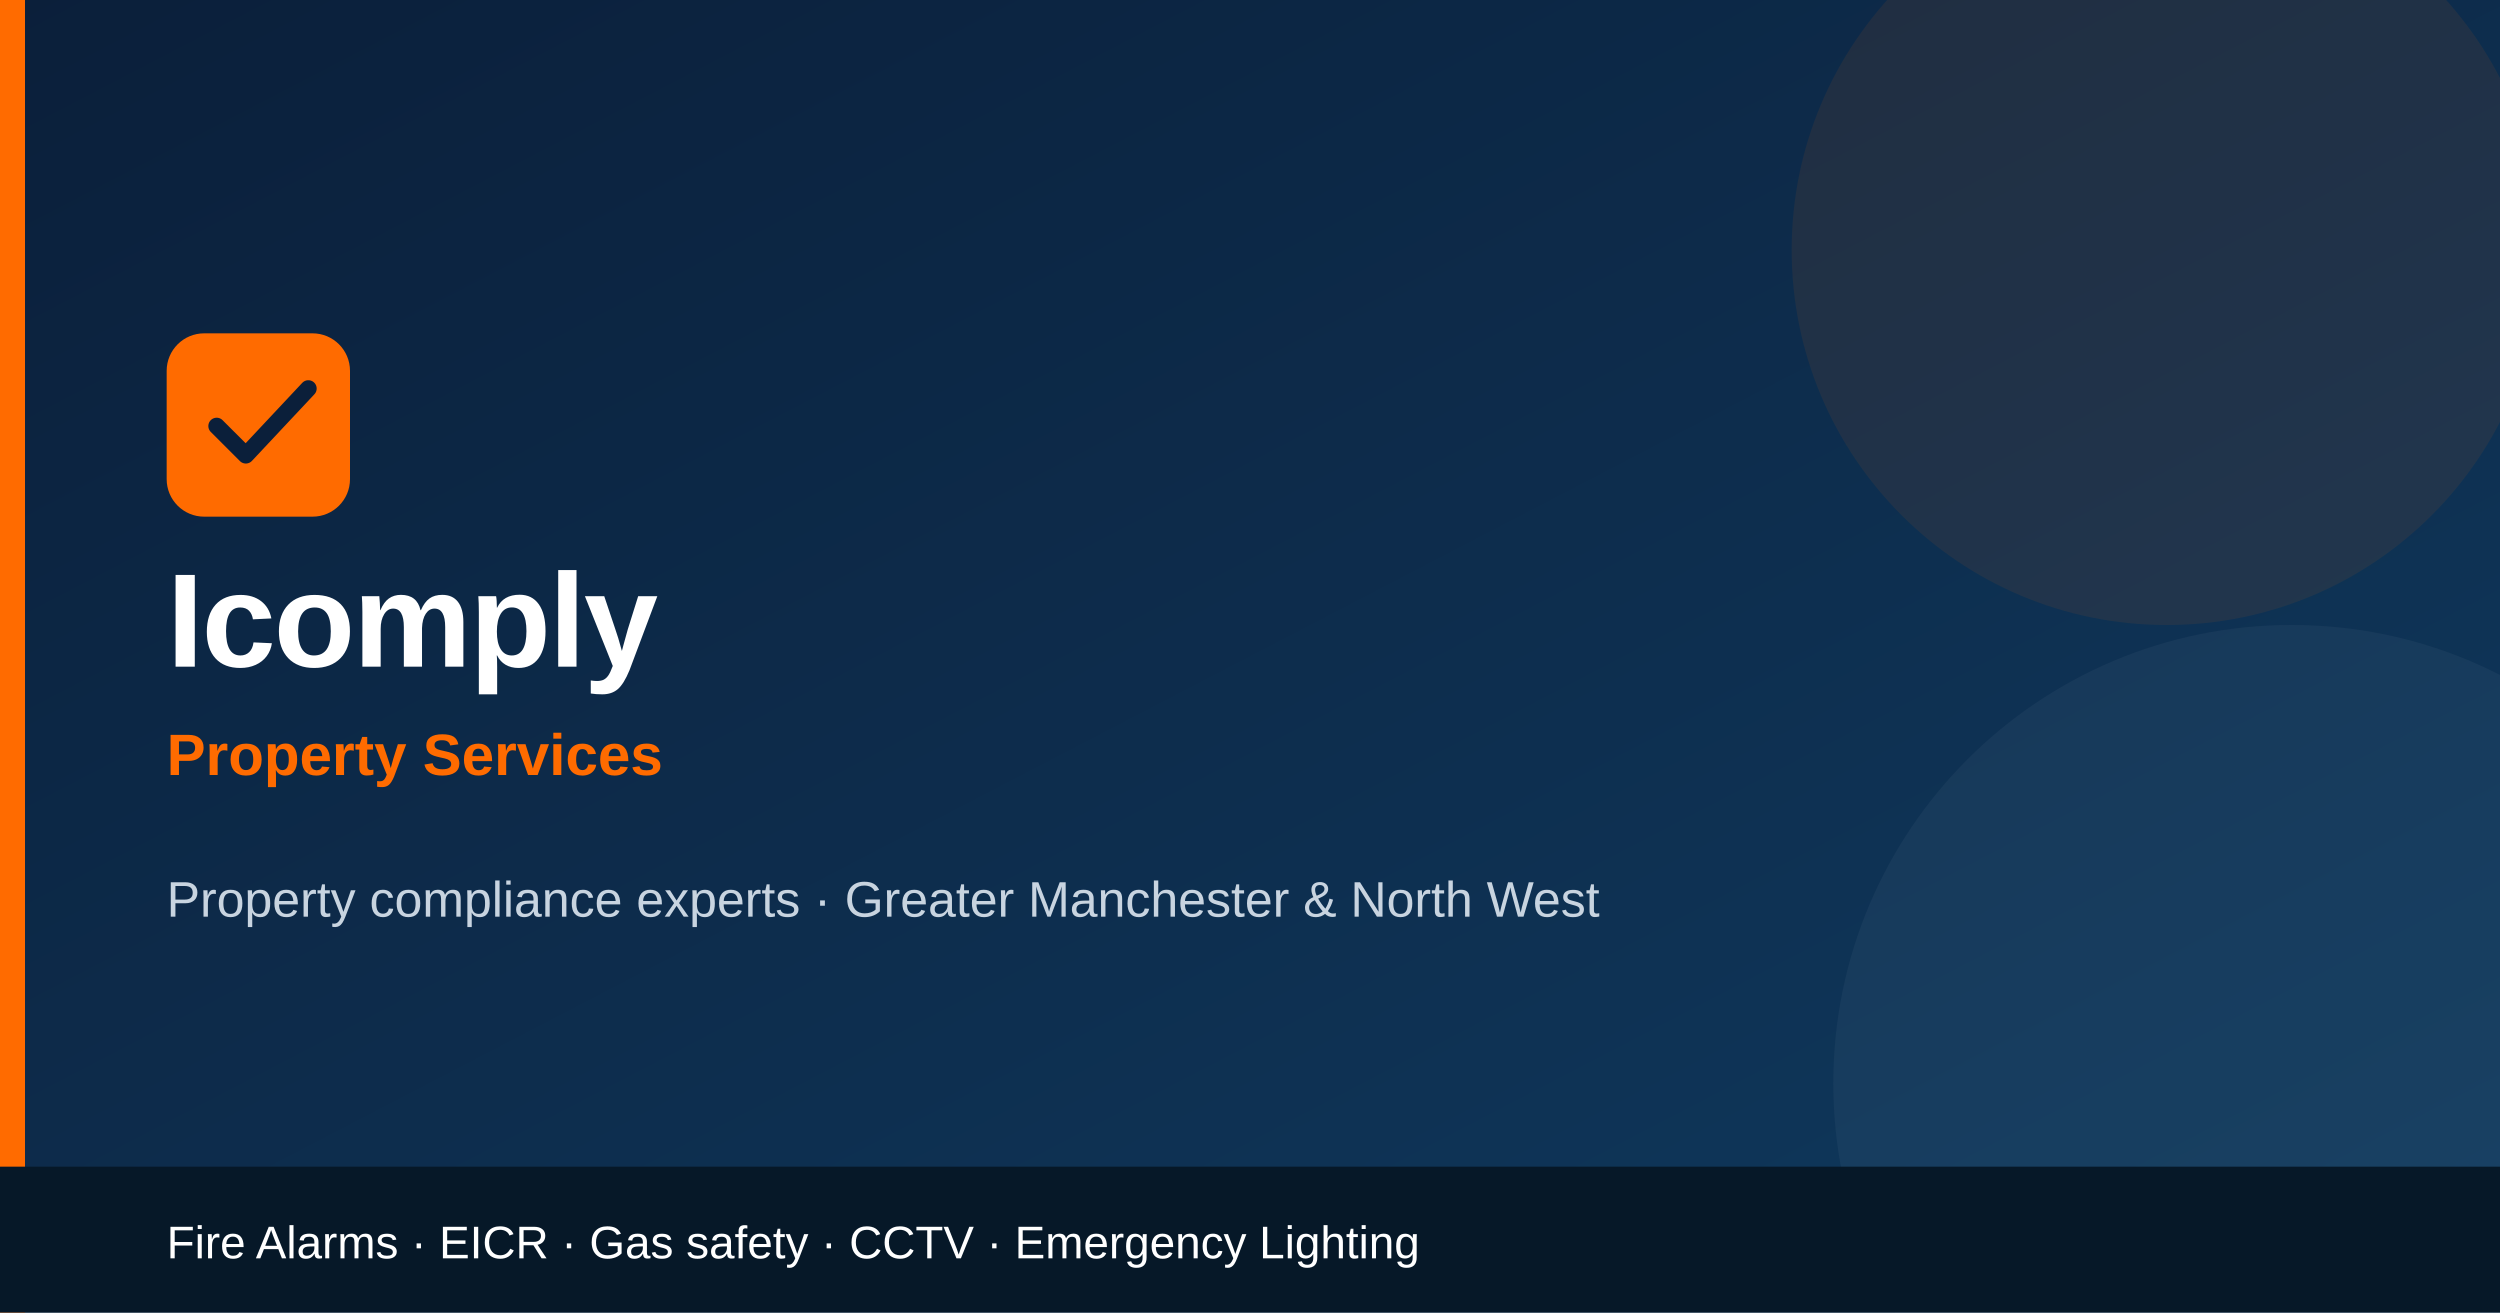
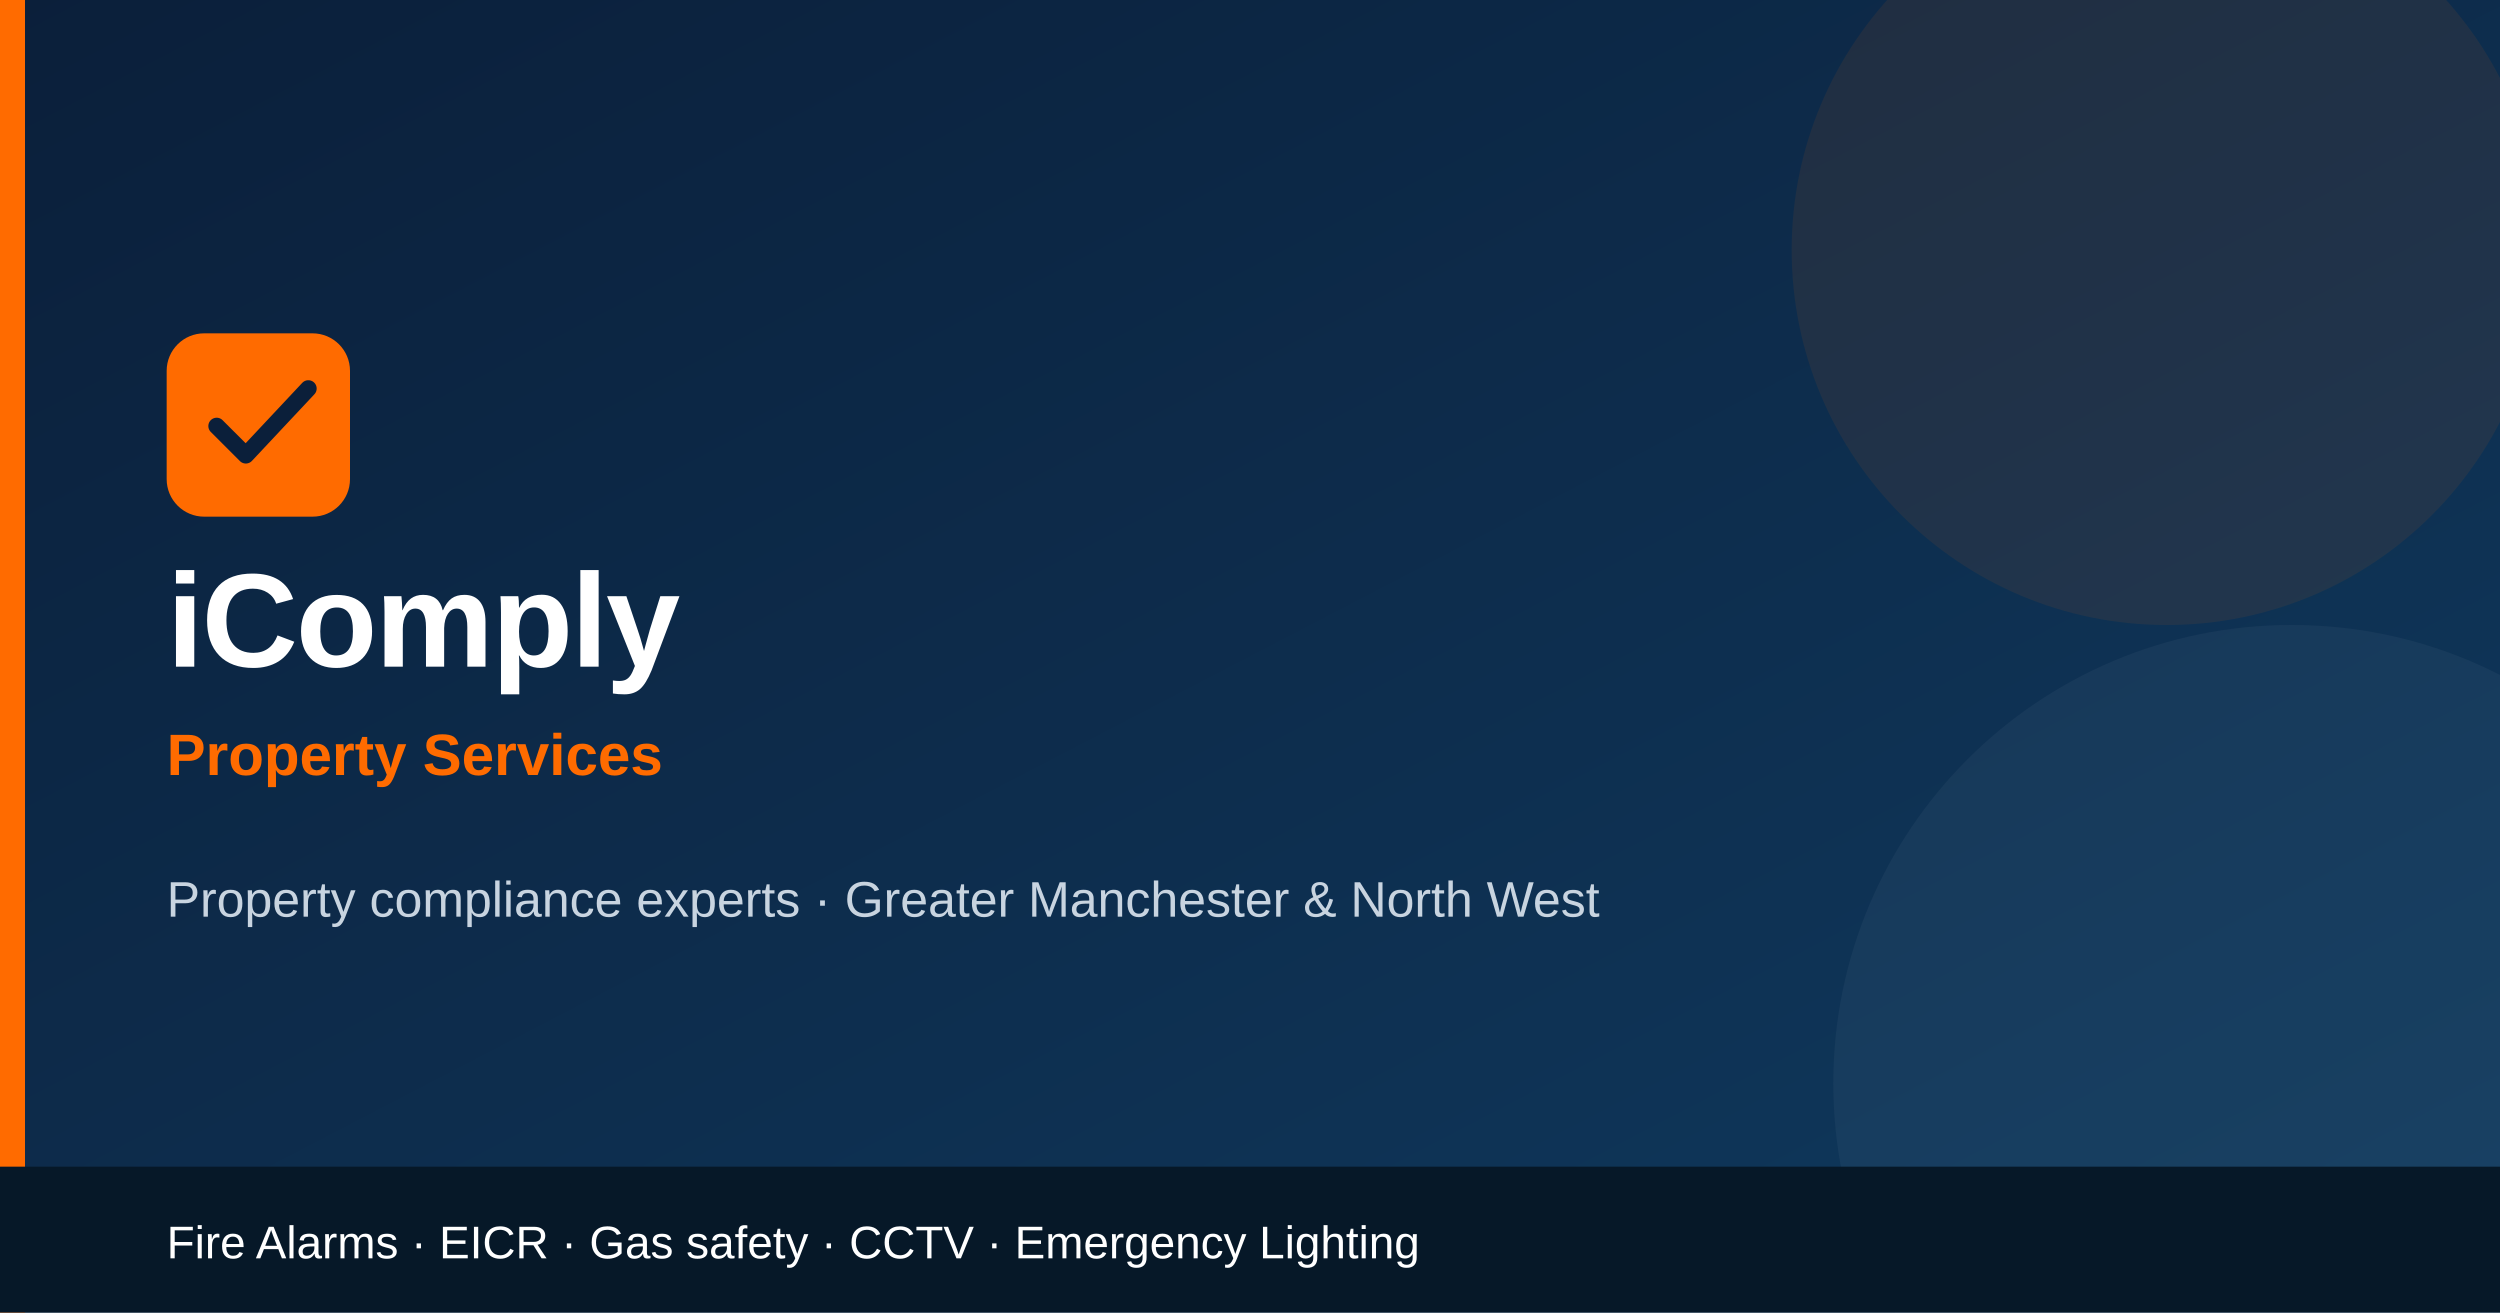
- <svg xmlns="http://www.w3.org/2000/svg" width="1200" height="630" viewBox="0 0 1200 630" role="img" aria-label="Icomply Property Services">
+ <svg xmlns="http://www.w3.org/2000/svg" width="1200" height="630" viewBox="0 0 1200 630" role="img" aria-label="iComply Property Services">
  <defs>
    <linearGradient id="bg" x1="0" y1="0" x2="1" y2="1">
      <stop offset="0%" stop-color="#0B1F3A" />
      <stop offset="100%" stop-color="#0f3a5f" />
    </linearGradient>
  </defs>
  <rect width="1200" height="630" fill="url(#bg)" />
  <rect x="0" y="0" width="12" height="630" fill="#ff6b00" />
  <circle cx="1040" cy="120" r="180" fill="#ff6b00" opacity="0.08" />
  <circle cx="1100" cy="520" r="220" fill="#ffffff" opacity="0.04" />
  <rect x="80" y="160" width="88" height="88" rx="18" fill="#ff6b00" />
  <path d="M104 204.5l14 14 30-32" fill="none" stroke="#0B1F3A" stroke-width="8" stroke-linecap="round" stroke-linejoin="round" />
-   <text x="80" y="320" fill="#ffffff" font-family="system-ui, -apple-system, Segoe UI, Arial, sans-serif" font-size="64" font-weight="700" letter-spacing="-1">Icomply</text>
+   <text x="80" y="320" fill="#ffffff" font-family="system-ui, -apple-system, Segoe UI, Arial, sans-serif" font-size="64" font-weight="700" letter-spacing="-1">iComply</text>
  <text x="80" y="372" fill="#ff6b00" font-family="system-ui, -apple-system, Segoe UI, Arial, sans-serif" font-size="28" font-weight="600">Property Services</text>
  <text x="80" y="440" fill="#c8d4e0" font-family="system-ui, -apple-system, Segoe UI, Arial, sans-serif" font-size="24">Property compliance experts · Greater Manchester &amp; North West</text>
  <rect x="0" y="560" width="1200" height="70" fill="#061828" />
  <text x="80" y="604" fill="#ffffff" font-family="system-ui, -apple-system, Segoe UI, Arial, sans-serif" font-size="22" font-weight="500">Fire Alarms · EICR · Gas safety · CCTV · Emergency Lighting</text>
</svg>
